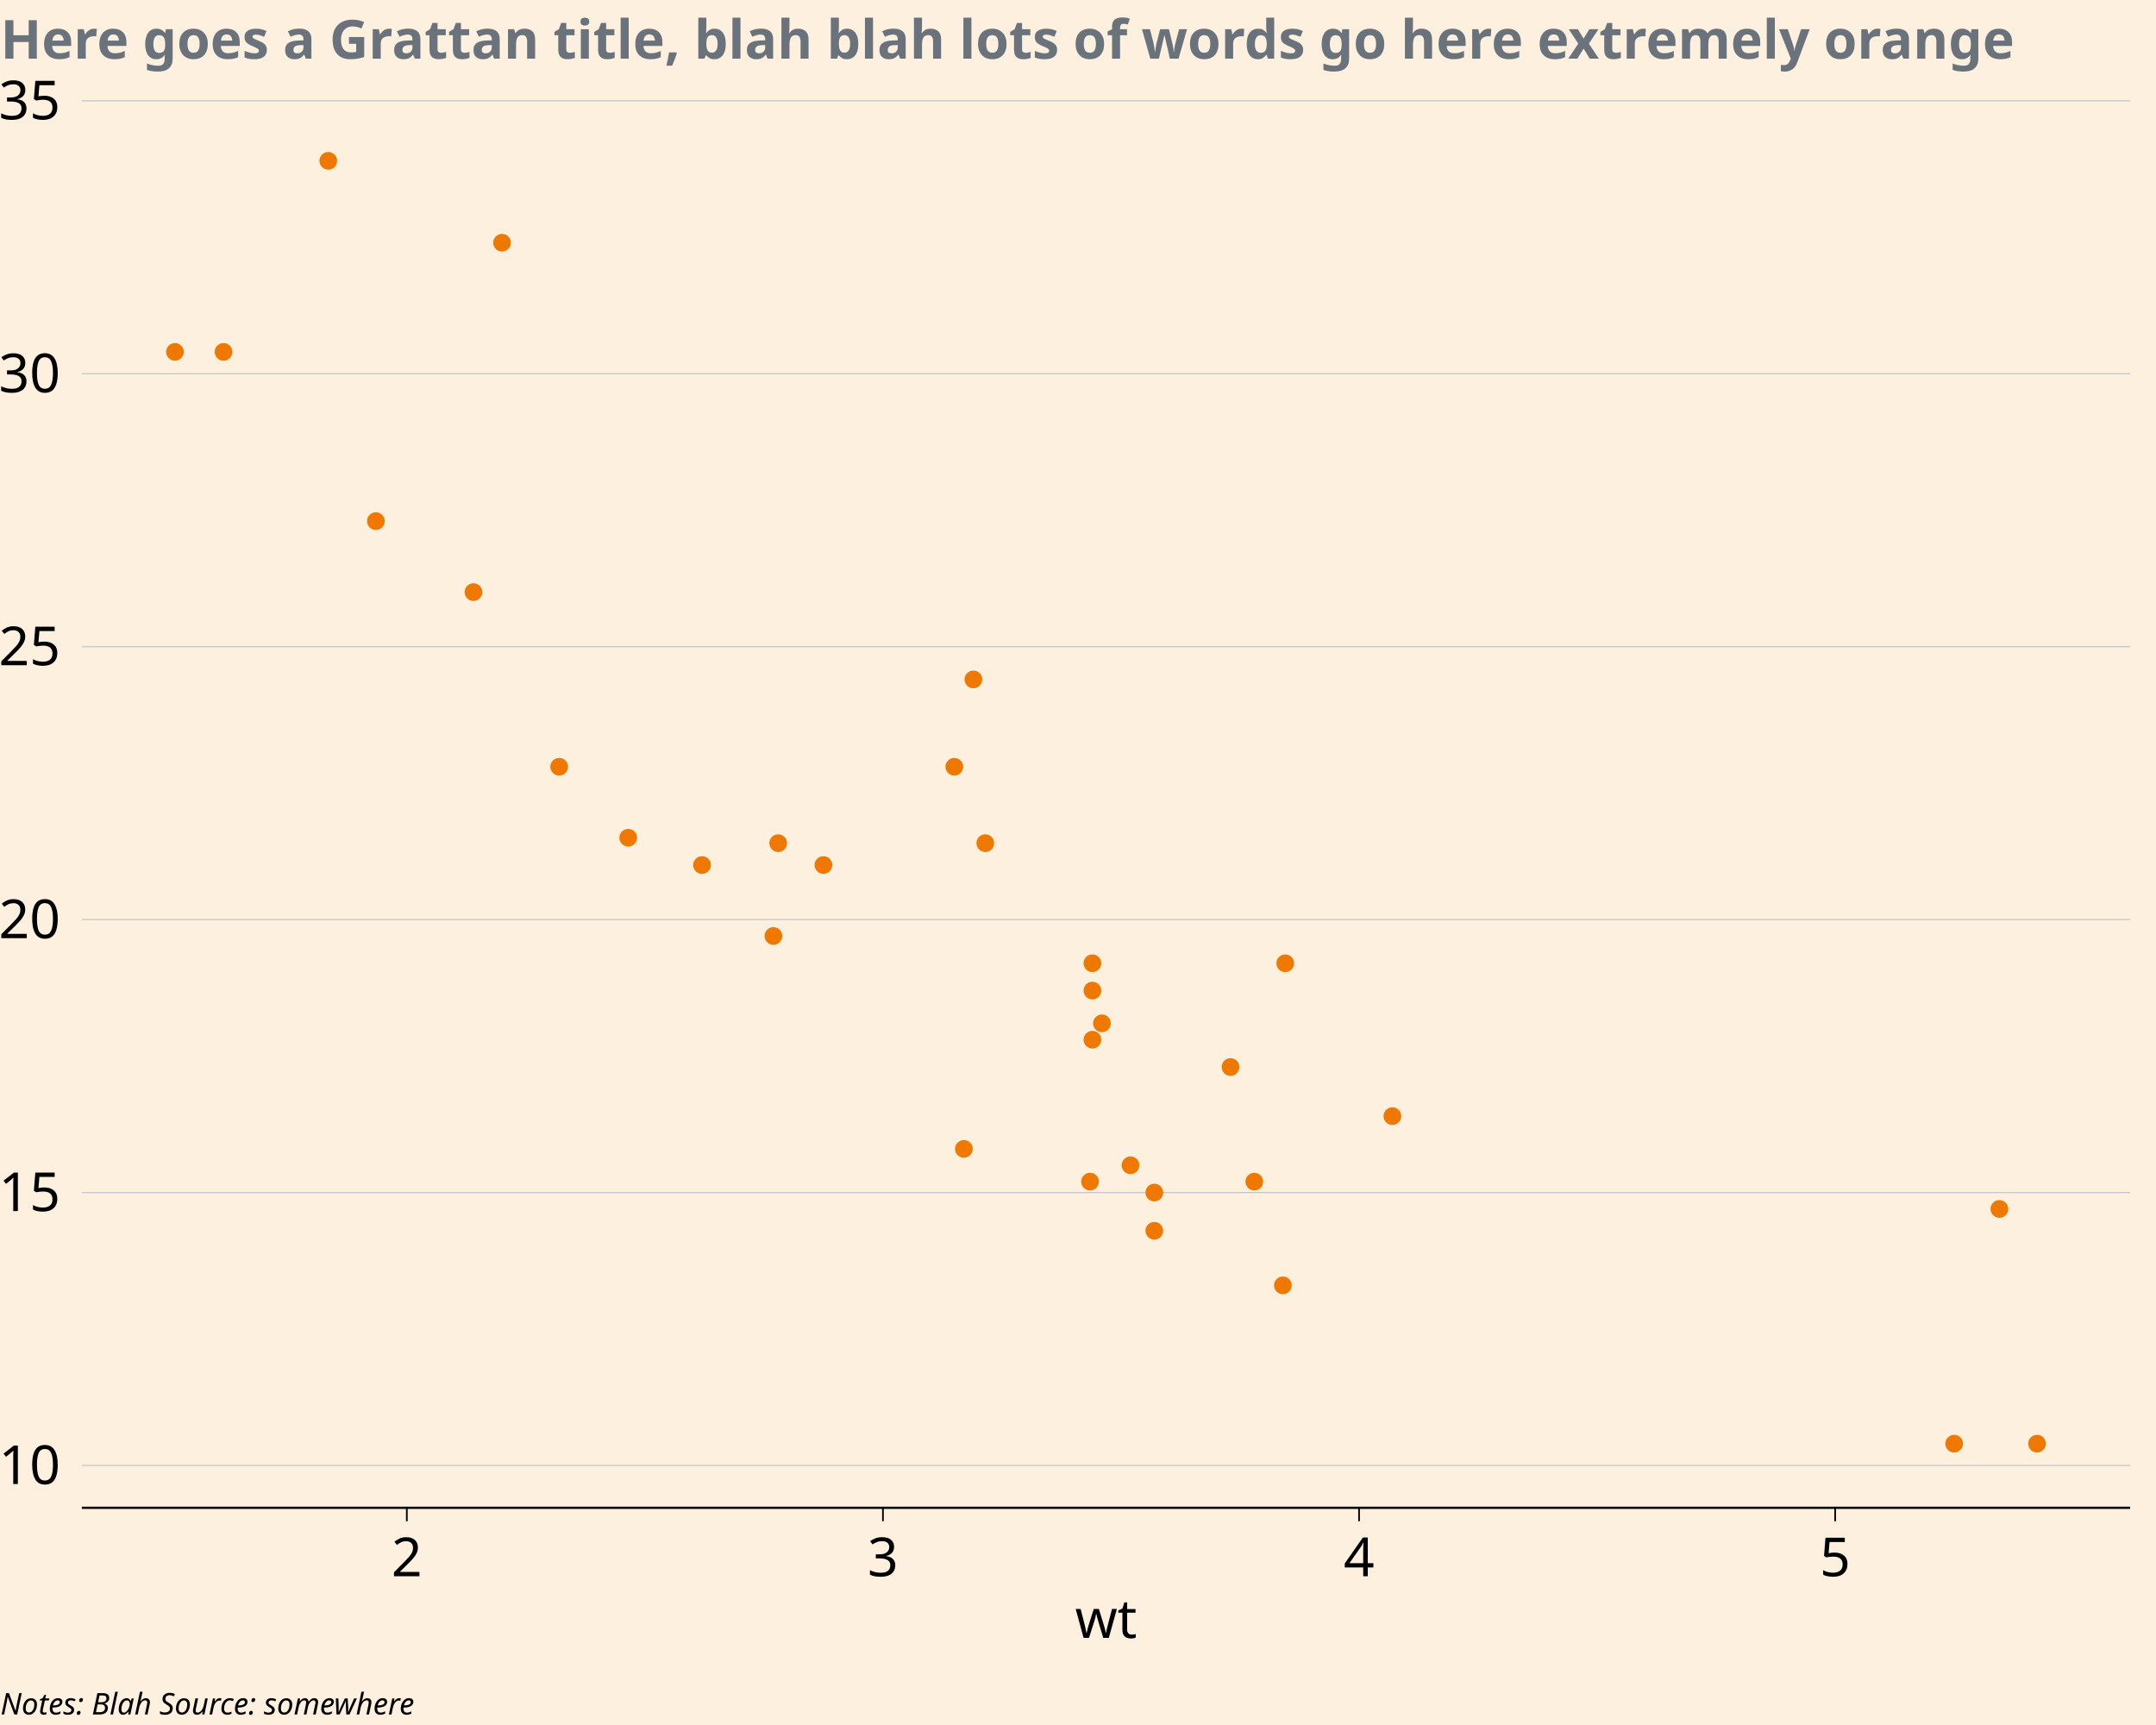
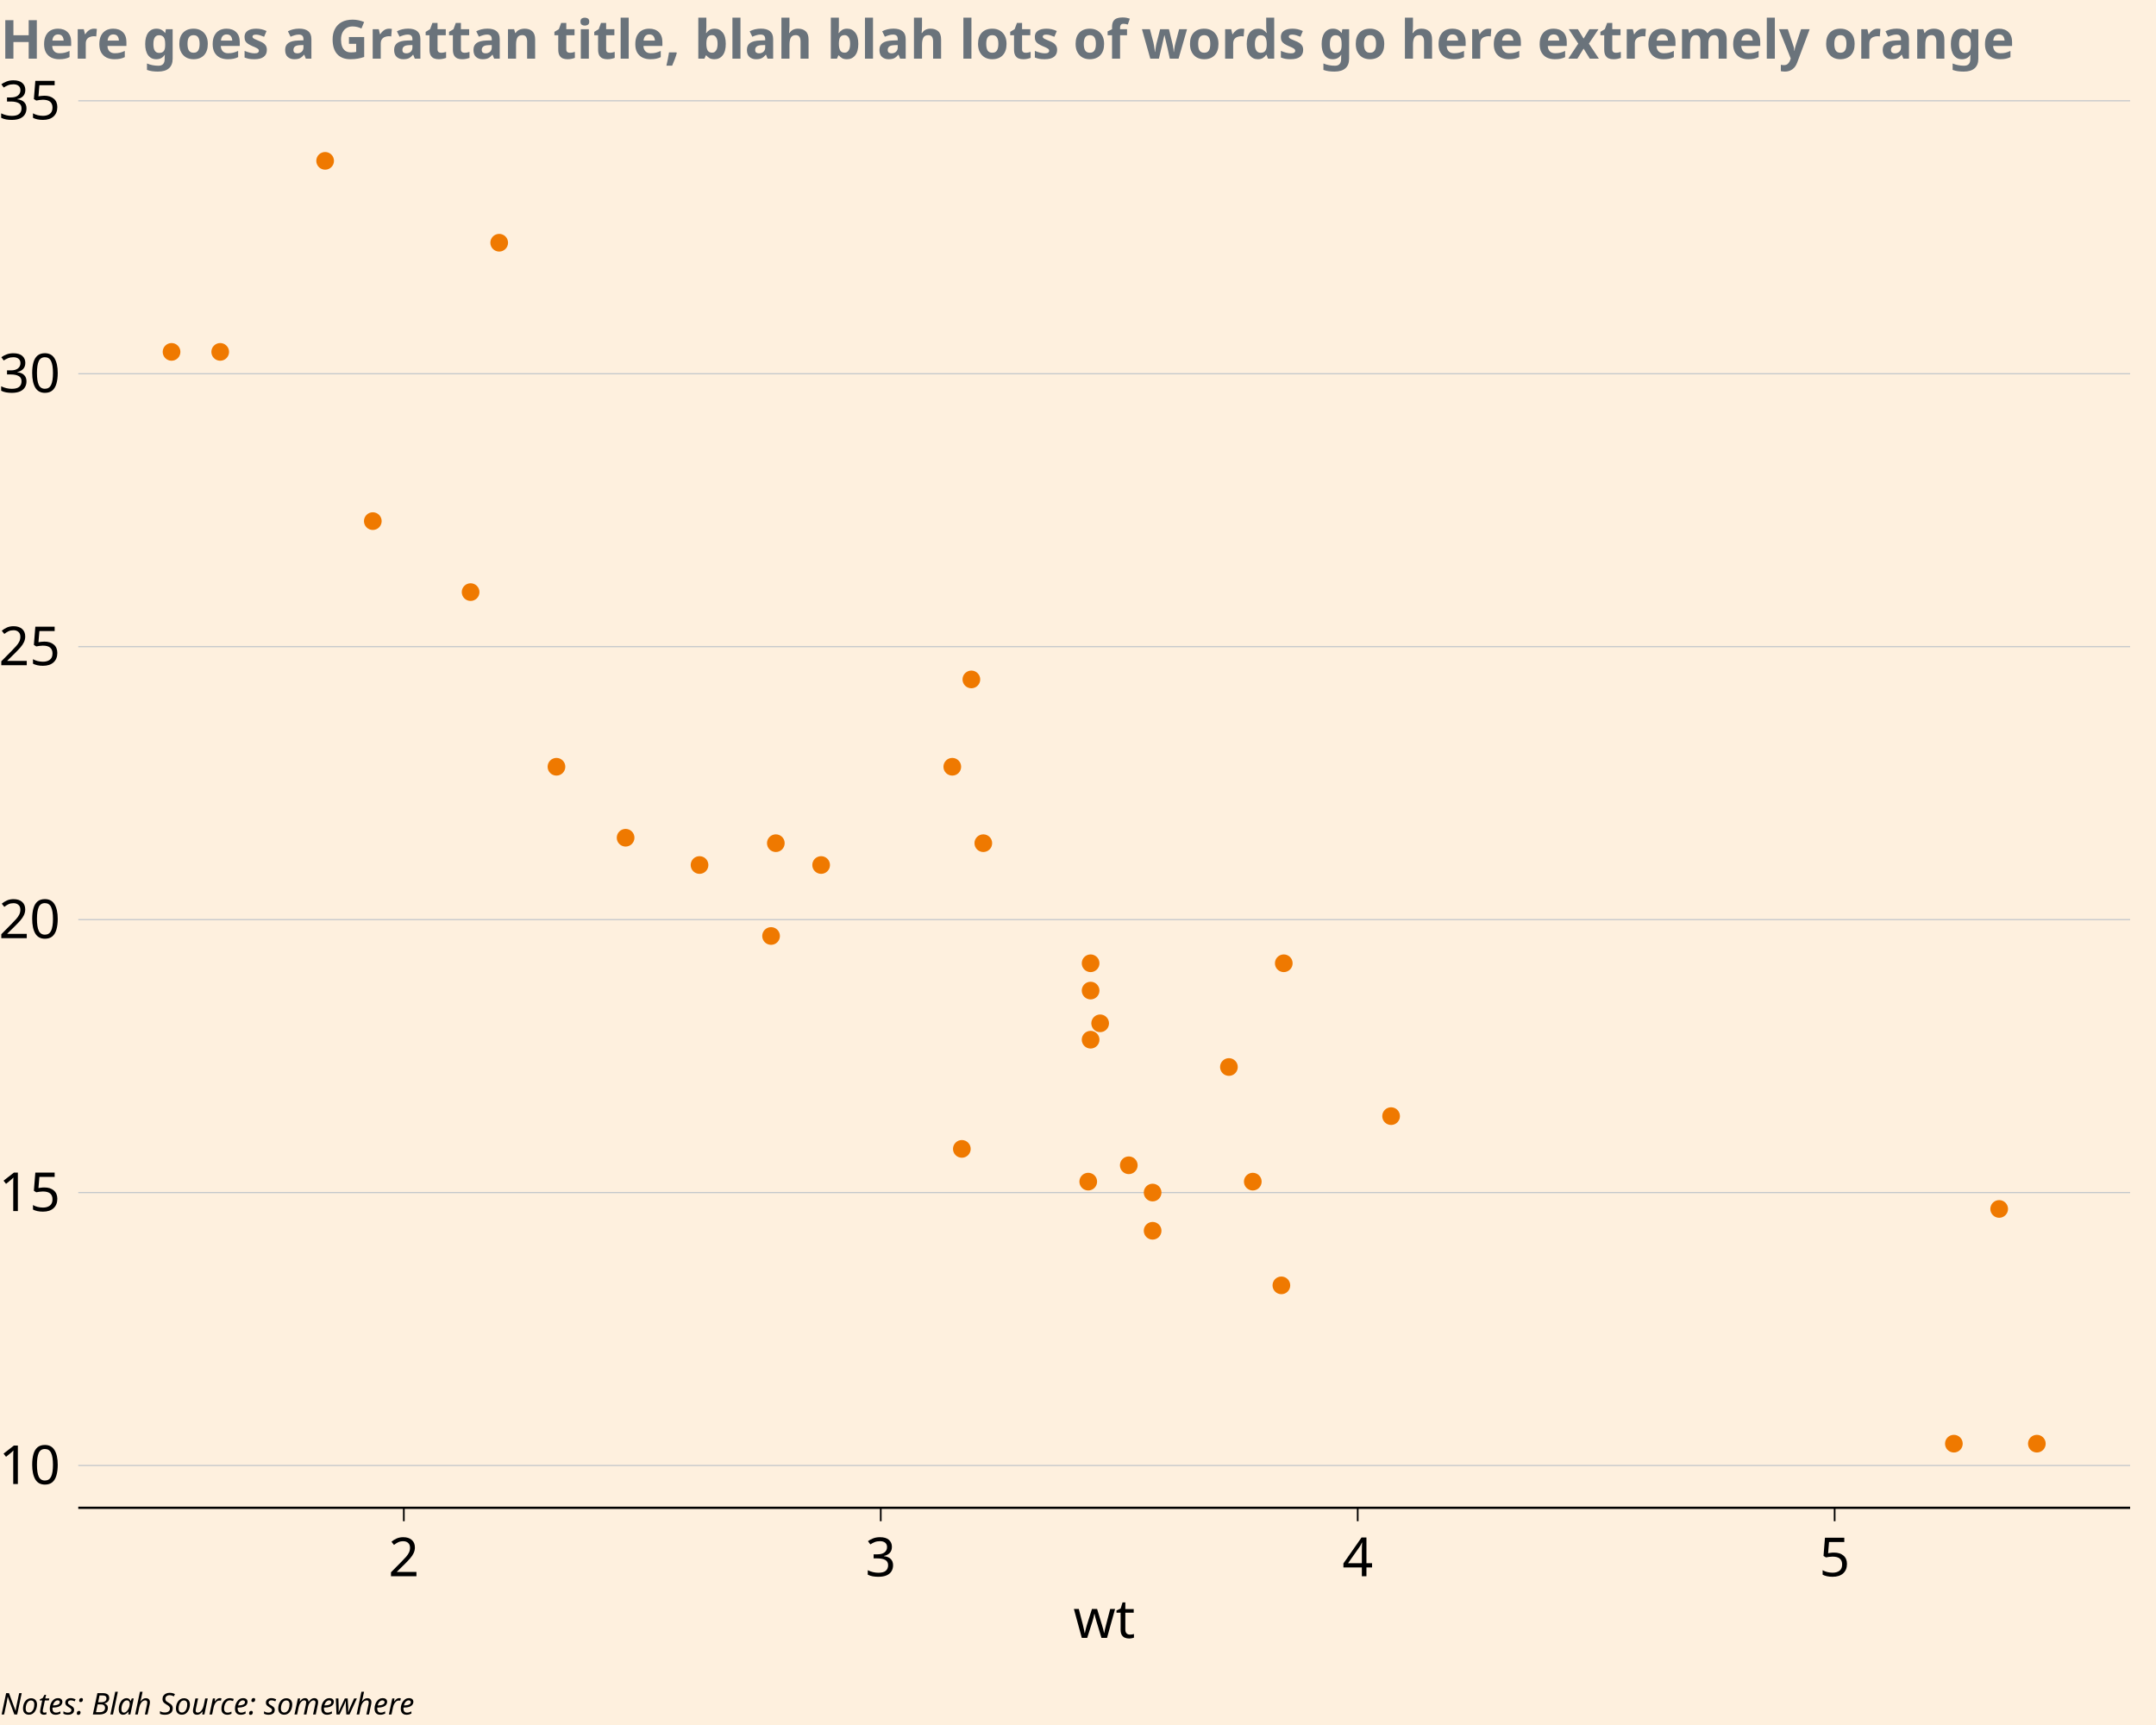
<svg xmlns="http://www.w3.org/2000/svg" class="svglite" data-engine-version="2.0" width="720.00pt" height="576.00pt" viewBox="0 0 720.00 576.00">
  <defs>
    <style type="text/css">
    .svglite line, .svglite polyline, .svglite polygon, .svglite path, .svglite rect, .svglite circle {
      fill: none;
      stroke: #000000;
      stroke-linecap: round;
      stroke-linejoin: round;
      stroke-miterlimit: 10.00;
    }
  </style>
  </defs>
  <rect width="100%" height="100%" style="stroke: none; fill: #FFFFFF;" />
  <defs>
    <clipPath id="cpMC4wMHw3MjAuMDB8MC4wMHw1NzYuMDA=">
      <rect x="0.00" y="0.00" width="720.00" height="576.00" />
    </clipPath>
  </defs>
  <g clip-path="url(#cpMC4wMHw3MjAuMDB8MC4wMHw1NzYuMDA=)">
-     <rect x="-0" y="0.00" width="720.00" height="576.00" style="stroke-width: 0.75; stroke: none; fill: #FEF0DE;" />
+     <rect x="0.00" y="0.00" width="720.00" height="576.00" style="stroke-width: 0.75; stroke: none; fill: #FEF0DE;" />
  </g>
  <defs>
-     <clipPath id="cpMjcuMzR8NzExLjM2fDMyLjI5fDUwMy40Nw==">
-       <rect x="27.34" y="32.29" width="684.02" height="471.18" />
+     <clipPath id="cpMjYuMTR8NzExLjM2fDMyLjI5fDUwMy40Nw==">
+       <rect x="26.14" y="32.29" width="685.22" height="471.18" />
    </clipPath>
  </defs>
-   <g clip-path="url(#cpMjcuMzR8NzExLjM2fDMyLjI5fDUwMy40Nw==)">
-     <rect x="27.34" y="32.29" width="684.02" height="471.18" style="stroke-width: 0.75; stroke: none; fill: #FEF0DE;" />
-     <polyline points="27.34,489.35 711.36,489.35 " style="stroke-width: 0.38; stroke: #C3C7CB; stroke-linecap: butt;" />
-     <polyline points="27.34,398.21 711.36,398.21 " style="stroke-width: 0.38; stroke: #C3C7CB; stroke-linecap: butt;" />
-     <polyline points="27.34,307.07 711.36,307.07 " style="stroke-width: 0.38; stroke: #C3C7CB; stroke-linecap: butt;" />
-     <polyline points="27.34,215.93 711.36,215.93 " style="stroke-width: 0.38; stroke: #C3C7CB; stroke-linecap: butt;" />
-     <polyline points="27.34,124.80 711.36,124.80 " style="stroke-width: 0.38; stroke: #C3C7CB; stroke-linecap: butt;" />
-     <polyline points="27.34,33.66 711.36,33.66 " style="stroke-width: 0.38; stroke: #C3C7CB; stroke-linecap: butt;" />
-     <circle cx="234.44" cy="288.84" r="2.60" style="stroke-width: 0.71; stroke: #EF7900; fill: #EF7900;" />
-     <circle cx="274.99" cy="288.84" r="2.60" style="stroke-width: 0.71; stroke: #EF7900; fill: #EF7900;" />
-     <circle cx="186.74" cy="256.03" r="2.60" style="stroke-width: 0.71; stroke: #EF7900; fill: #EF7900;" />
-     <circle cx="329.04" cy="281.55" r="2.60" style="stroke-width: 0.71; stroke: #EF7900; fill: #EF7900;" />
-     <circle cx="364.82" cy="330.77" r="2.60" style="stroke-width: 0.71; stroke: #EF7900; fill: #EF7900;" />
-     <circle cx="368.00" cy="341.70" r="2.60" style="stroke-width: 0.71; stroke: #EF7900; fill: #EF7900;" />
-     <circle cx="385.49" cy="410.97" r="2.60" style="stroke-width: 0.71; stroke: #EF7900; fill: #EF7900;" />
-     <circle cx="325.07" cy="226.87" r="2.60" style="stroke-width: 0.71; stroke: #EF7900; fill: #EF7900;" />
-     <circle cx="318.71" cy="256.03" r="2.60" style="stroke-width: 0.71; stroke: #EF7900; fill: #EF7900;" />
-     <circle cx="364.82" cy="321.65" r="2.60" style="stroke-width: 0.71; stroke: #EF7900; fill: #EF7900;" />
-     <circle cx="364.82" cy="347.17" r="2.60" style="stroke-width: 0.71; stroke: #EF7900; fill: #EF7900;" />
-     <circle cx="464.99" cy="372.69" r="2.60" style="stroke-width: 0.71; stroke: #EF7900; fill: #EF7900;" />
-     <circle cx="410.93" cy="356.29" r="2.60" style="stroke-width: 0.71; stroke: #EF7900; fill: #EF7900;" />
-     <circle cx="418.88" cy="394.56" r="2.60" style="stroke-width: 0.71; stroke: #EF7900; fill: #EF7900;" />
-     <circle cx="652.60" cy="482.06" r="2.60" style="stroke-width: 0.71; stroke: #EF7900; fill: #EF7900;" />
-     <circle cx="680.27" cy="482.06" r="2.60" style="stroke-width: 0.71; stroke: #EF7900; fill: #EF7900;" />
-     <circle cx="667.71" cy="403.68" r="2.60" style="stroke-width: 0.71; stroke: #EF7900; fill: #EF7900;" />
-     <circle cx="167.66" cy="81.05" r="2.60" style="stroke-width: 0.71; stroke: #EF7900; fill: #EF7900;" />
-     <circle cx="74.65" cy="117.50" r="2.60" style="stroke-width: 0.71; stroke: #EF7900; fill: #EF7900;" />
-     <circle cx="109.63" cy="53.71" r="2.60" style="stroke-width: 0.71; stroke: #EF7900; fill: #EF7900;" />
-     <circle cx="209.80" cy="279.73" r="2.60" style="stroke-width: 0.71; stroke: #EF7900; fill: #EF7900;" />
-     <circle cx="377.54" cy="389.10" r="2.60" style="stroke-width: 0.71; stroke: #EF7900; fill: #EF7900;" />
-     <circle cx="364.02" cy="394.56" r="2.60" style="stroke-width: 0.71; stroke: #EF7900; fill: #EF7900;" />
-     <circle cx="428.42" cy="429.20" r="2.60" style="stroke-width: 0.71; stroke: #EF7900; fill: #EF7900;" />
-     <circle cx="429.21" cy="321.65" r="2.60" style="stroke-width: 0.71; stroke: #EF7900; fill: #EF7900;" />
-     <circle cx="125.53" cy="174.01" r="2.60" style="stroke-width: 0.71; stroke: #EF7900; fill: #EF7900;" />
-     <circle cx="158.12" cy="197.71" r="2.60" style="stroke-width: 0.71; stroke: #EF7900; fill: #EF7900;" />
-     <circle cx="58.43" cy="117.50" r="2.60" style="stroke-width: 0.71; stroke: #EF7900; fill: #EF7900;" />
-     <circle cx="321.89" cy="383.63" r="2.60" style="stroke-width: 0.71; stroke: #EF7900; fill: #EF7900;" />
-     <circle cx="258.29" cy="312.54" r="2.60" style="stroke-width: 0.71; stroke: #EF7900; fill: #EF7900;" />
-     <circle cx="385.49" cy="398.21" r="2.60" style="stroke-width: 0.71; stroke: #EF7900; fill: #EF7900;" />
-     <circle cx="259.88" cy="281.55" r="2.60" style="stroke-width: 0.71; stroke: #EF7900; fill: #EF7900;" />
+   <g clip-path="url(#cpMjYuMTR8NzExLjM2fDMyLjI5fDUwMy40Nw==)">
+     <rect x="26.14" y="32.29" width="685.22" height="471.18" style="stroke-width: 0.75; stroke: none; fill: #FEF0DE;" />
+     <polyline points="26.14,489.35 711.36,489.35 " style="stroke-width: 0.38; stroke: #C3C7CB; stroke-linecap: butt;" />
+     <polyline points="26.14,398.21 711.36,398.21 " style="stroke-width: 0.38; stroke: #C3C7CB; stroke-linecap: butt;" />
+     <polyline points="26.14,307.07 711.36,307.07 " style="stroke-width: 0.38; stroke: #C3C7CB; stroke-linecap: butt;" />
+     <polyline points="26.14,215.93 711.36,215.93 " style="stroke-width: 0.38; stroke: #C3C7CB; stroke-linecap: butt;" />
+     <polyline points="26.14,124.80 711.36,124.80 " style="stroke-width: 0.38; stroke: #C3C7CB; stroke-linecap: butt;" />
+     <polyline points="26.14,33.66 711.36,33.66 " style="stroke-width: 0.38; stroke: #C3C7CB; stroke-linecap: butt;" />
+     <circle cx="233.61" cy="288.84" r="2.60" style="stroke-width: 0.71; stroke: #EF7900; fill: #EF7900;" />
+     <circle cx="274.22" cy="288.84" r="2.60" style="stroke-width: 0.71; stroke: #EF7900; fill: #EF7900;" />
+     <circle cx="185.83" cy="256.03" r="2.60" style="stroke-width: 0.71; stroke: #EF7900; fill: #EF7900;" />
+     <circle cx="328.38" cy="281.55" r="2.60" style="stroke-width: 0.71; stroke: #EF7900; fill: #EF7900;" />
+     <circle cx="364.21" cy="330.77" r="2.60" style="stroke-width: 0.71; stroke: #EF7900; fill: #EF7900;" />
+     <circle cx="367.40" cy="341.70" r="2.60" style="stroke-width: 0.71; stroke: #EF7900; fill: #EF7900;" />
+     <circle cx="384.92" cy="410.97" r="2.60" style="stroke-width: 0.71; stroke: #EF7900; fill: #EF7900;" />
+     <circle cx="324.39" cy="226.87" r="2.60" style="stroke-width: 0.71; stroke: #EF7900; fill: #EF7900;" />
+     <circle cx="318.02" cy="256.03" r="2.60" style="stroke-width: 0.71; stroke: #EF7900; fill: #EF7900;" />
+     <circle cx="364.21" cy="321.65" r="2.60" style="stroke-width: 0.71; stroke: #EF7900; fill: #EF7900;" />
+     <circle cx="364.21" cy="347.17" r="2.60" style="stroke-width: 0.71; stroke: #EF7900; fill: #EF7900;" />
+     <circle cx="464.56" cy="372.69" r="2.60" style="stroke-width: 0.71; stroke: #EF7900; fill: #EF7900;" />
+     <circle cx="410.40" cy="356.29" r="2.60" style="stroke-width: 0.71; stroke: #EF7900; fill: #EF7900;" />
+     <circle cx="418.37" cy="394.56" r="2.60" style="stroke-width: 0.71; stroke: #EF7900; fill: #EF7900;" />
+     <circle cx="652.50" cy="482.06" r="2.60" style="stroke-width: 0.71; stroke: #EF7900; fill: #EF7900;" />
+     <circle cx="680.21" cy="482.06" r="2.60" style="stroke-width: 0.71; stroke: #EF7900; fill: #EF7900;" />
+     <circle cx="667.63" cy="403.68" r="2.60" style="stroke-width: 0.71; stroke: #EF7900; fill: #EF7900;" />
+     <circle cx="166.71" cy="81.05" r="2.60" style="stroke-width: 0.71; stroke: #EF7900; fill: #EF7900;" />
+     <circle cx="73.54" cy="117.50" r="2.60" style="stroke-width: 0.71; stroke: #EF7900; fill: #EF7900;" />
+     <circle cx="108.58" cy="53.71" r="2.60" style="stroke-width: 0.71; stroke: #EF7900; fill: #EF7900;" />
+     <circle cx="208.92" cy="279.73" r="2.60" style="stroke-width: 0.71; stroke: #EF7900; fill: #EF7900;" />
+     <circle cx="376.96" cy="389.10" r="2.60" style="stroke-width: 0.71; stroke: #EF7900; fill: #EF7900;" />
+     <circle cx="363.42" cy="394.56" r="2.60" style="stroke-width: 0.71; stroke: #EF7900; fill: #EF7900;" />
+     <circle cx="427.92" cy="429.20" r="2.60" style="stroke-width: 0.71; stroke: #EF7900; fill: #EF7900;" />
+     <circle cx="428.72" cy="321.65" r="2.60" style="stroke-width: 0.71; stroke: #EF7900; fill: #EF7900;" />
+     <circle cx="124.50" cy="174.01" r="2.60" style="stroke-width: 0.71; stroke: #EF7900; fill: #EF7900;" />
+     <circle cx="157.16" cy="197.71" r="2.60" style="stroke-width: 0.71; stroke: #EF7900; fill: #EF7900;" />
+     <circle cx="57.29" cy="117.50" r="2.60" style="stroke-width: 0.71; stroke: #EF7900; fill: #EF7900;" />
+     <circle cx="321.21" cy="383.63" r="2.60" style="stroke-width: 0.71; stroke: #EF7900; fill: #EF7900;" />
+     <circle cx="257.50" cy="312.54" r="2.60" style="stroke-width: 0.71; stroke: #EF7900; fill: #EF7900;" />
+     <circle cx="384.92" cy="398.21" r="2.60" style="stroke-width: 0.71; stroke: #EF7900; fill: #EF7900;" />
+     <circle cx="259.09" cy="281.55" r="2.60" style="stroke-width: 0.71; stroke: #EF7900; fill: #EF7900;" />
  </g>
  <g clip-path="url(#cpMC4wMHw3MjAuMDB8MC4wMHw1NzYuMDA=)">
    <text x="20.17" y="495.54" text-anchor="end" style="font-size: 18.00px; font-family: sans;" textLength="20.02px" lengthAdjust="spacingAndGlyphs">10</text>
    <text x="20.17" y="404.40" text-anchor="end" style="font-size: 18.00px; font-family: sans;" textLength="20.02px" lengthAdjust="spacingAndGlyphs">15</text>
    <text x="20.17" y="313.27" text-anchor="end" style="font-size: 18.00px; font-family: sans;" textLength="20.02px" lengthAdjust="spacingAndGlyphs">20</text>
    <text x="20.17" y="222.13" text-anchor="end" style="font-size: 18.00px; font-family: sans;" textLength="20.02px" lengthAdjust="spacingAndGlyphs">25</text>
    <text x="20.17" y="130.99" text-anchor="end" style="font-size: 18.00px; font-family: sans;" textLength="20.02px" lengthAdjust="spacingAndGlyphs">30</text>
    <text x="20.17" y="39.85" text-anchor="end" style="font-size: 18.00px; font-family: sans;" textLength="20.02px" lengthAdjust="spacingAndGlyphs">35</text>
-     <polyline points="27.34,503.47 711.36,503.47 " style="stroke-width: 0.75; stroke-linecap: butt;" />
-     <polyline points="135.86,507.96 135.86,503.47 " style="stroke-width: 0.56; stroke-linecap: butt;" />
-     <polyline points="294.86,507.96 294.86,503.47 " style="stroke-width: 0.56; stroke-linecap: butt;" />
-     <polyline points="453.86,507.96 453.86,503.47 " style="stroke-width: 0.56; stroke-linecap: butt;" />
-     <polyline points="612.85,507.96 612.85,503.47 " style="stroke-width: 0.56; stroke-linecap: butt;" />
-     <text x="135.86" y="526.32" text-anchor="middle" style="font-size: 18.00px; font-family: sans;" textLength="10.01px" lengthAdjust="spacingAndGlyphs">2</text>
-     <text x="294.86" y="526.32" text-anchor="middle" style="font-size: 18.00px; font-family: sans;" textLength="10.01px" lengthAdjust="spacingAndGlyphs">3</text>
-     <text x="453.86" y="526.32" text-anchor="middle" style="font-size: 18.00px; font-family: sans;" textLength="10.01px" lengthAdjust="spacingAndGlyphs">4</text>
-     <text x="612.85" y="526.32" text-anchor="middle" style="font-size: 18.00px; font-family: sans;" textLength="10.01px" lengthAdjust="spacingAndGlyphs">5</text>
-     <text x="369.35" y="546.93" text-anchor="middle" style="font-size: 18.00px; font-family: sans;" textLength="18.00px" lengthAdjust="spacingAndGlyphs">wt</text>
+     <polyline points="26.14,503.47 711.36,503.47 " style="stroke-width: 0.75; stroke-linecap: butt;" />
+     <polyline points="134.86,507.96 134.86,503.47 " style="stroke-width: 0.56; stroke-linecap: butt;" />
+     <polyline points="294.13,507.96 294.13,503.47 " style="stroke-width: 0.56; stroke-linecap: butt;" />
+     <polyline points="453.41,507.96 453.41,503.47 " style="stroke-width: 0.56; stroke-linecap: butt;" />
+     <polyline points="612.68,507.96 612.68,503.47 " style="stroke-width: 0.56; stroke-linecap: butt;" />
+     <text x="134.86" y="526.32" text-anchor="middle" style="font-size: 18.00px; font-family: sans;" textLength="10.01px" lengthAdjust="spacingAndGlyphs">2</text>
+     <text x="294.13" y="526.32" text-anchor="middle" style="font-size: 18.00px; font-family: sans;" textLength="10.01px" lengthAdjust="spacingAndGlyphs">3</text>
+     <text x="453.41" y="526.32" text-anchor="middle" style="font-size: 18.00px; font-family: sans;" textLength="10.01px" lengthAdjust="spacingAndGlyphs">4</text>
+     <text x="612.68" y="526.32" text-anchor="middle" style="font-size: 18.00px; font-family: sans;" textLength="10.01px" lengthAdjust="spacingAndGlyphs">5</text>
+     <text x="368.75" y="546.93" text-anchor="middle" style="font-size: 18.00px; font-family: sans;" textLength="18.00px" lengthAdjust="spacingAndGlyphs">wt</text>
    <text x="0.14" y="19.59" style="font-size: 18.00px; font-weight: bold; fill: #6A737B; font-family: sans;" textLength="595.38px" lengthAdjust="spacingAndGlyphs">Here goes a Grattan title, blah blah lots of words go here extremely orange</text>
    <text x="0.14" y="572.49" style="font-size: 9.99px; font-style: italic; font-family: sans;" textLength="143.29px" lengthAdjust="spacingAndGlyphs">Notes: Blah Source: somewhere</text>
  </g>
</svg>
